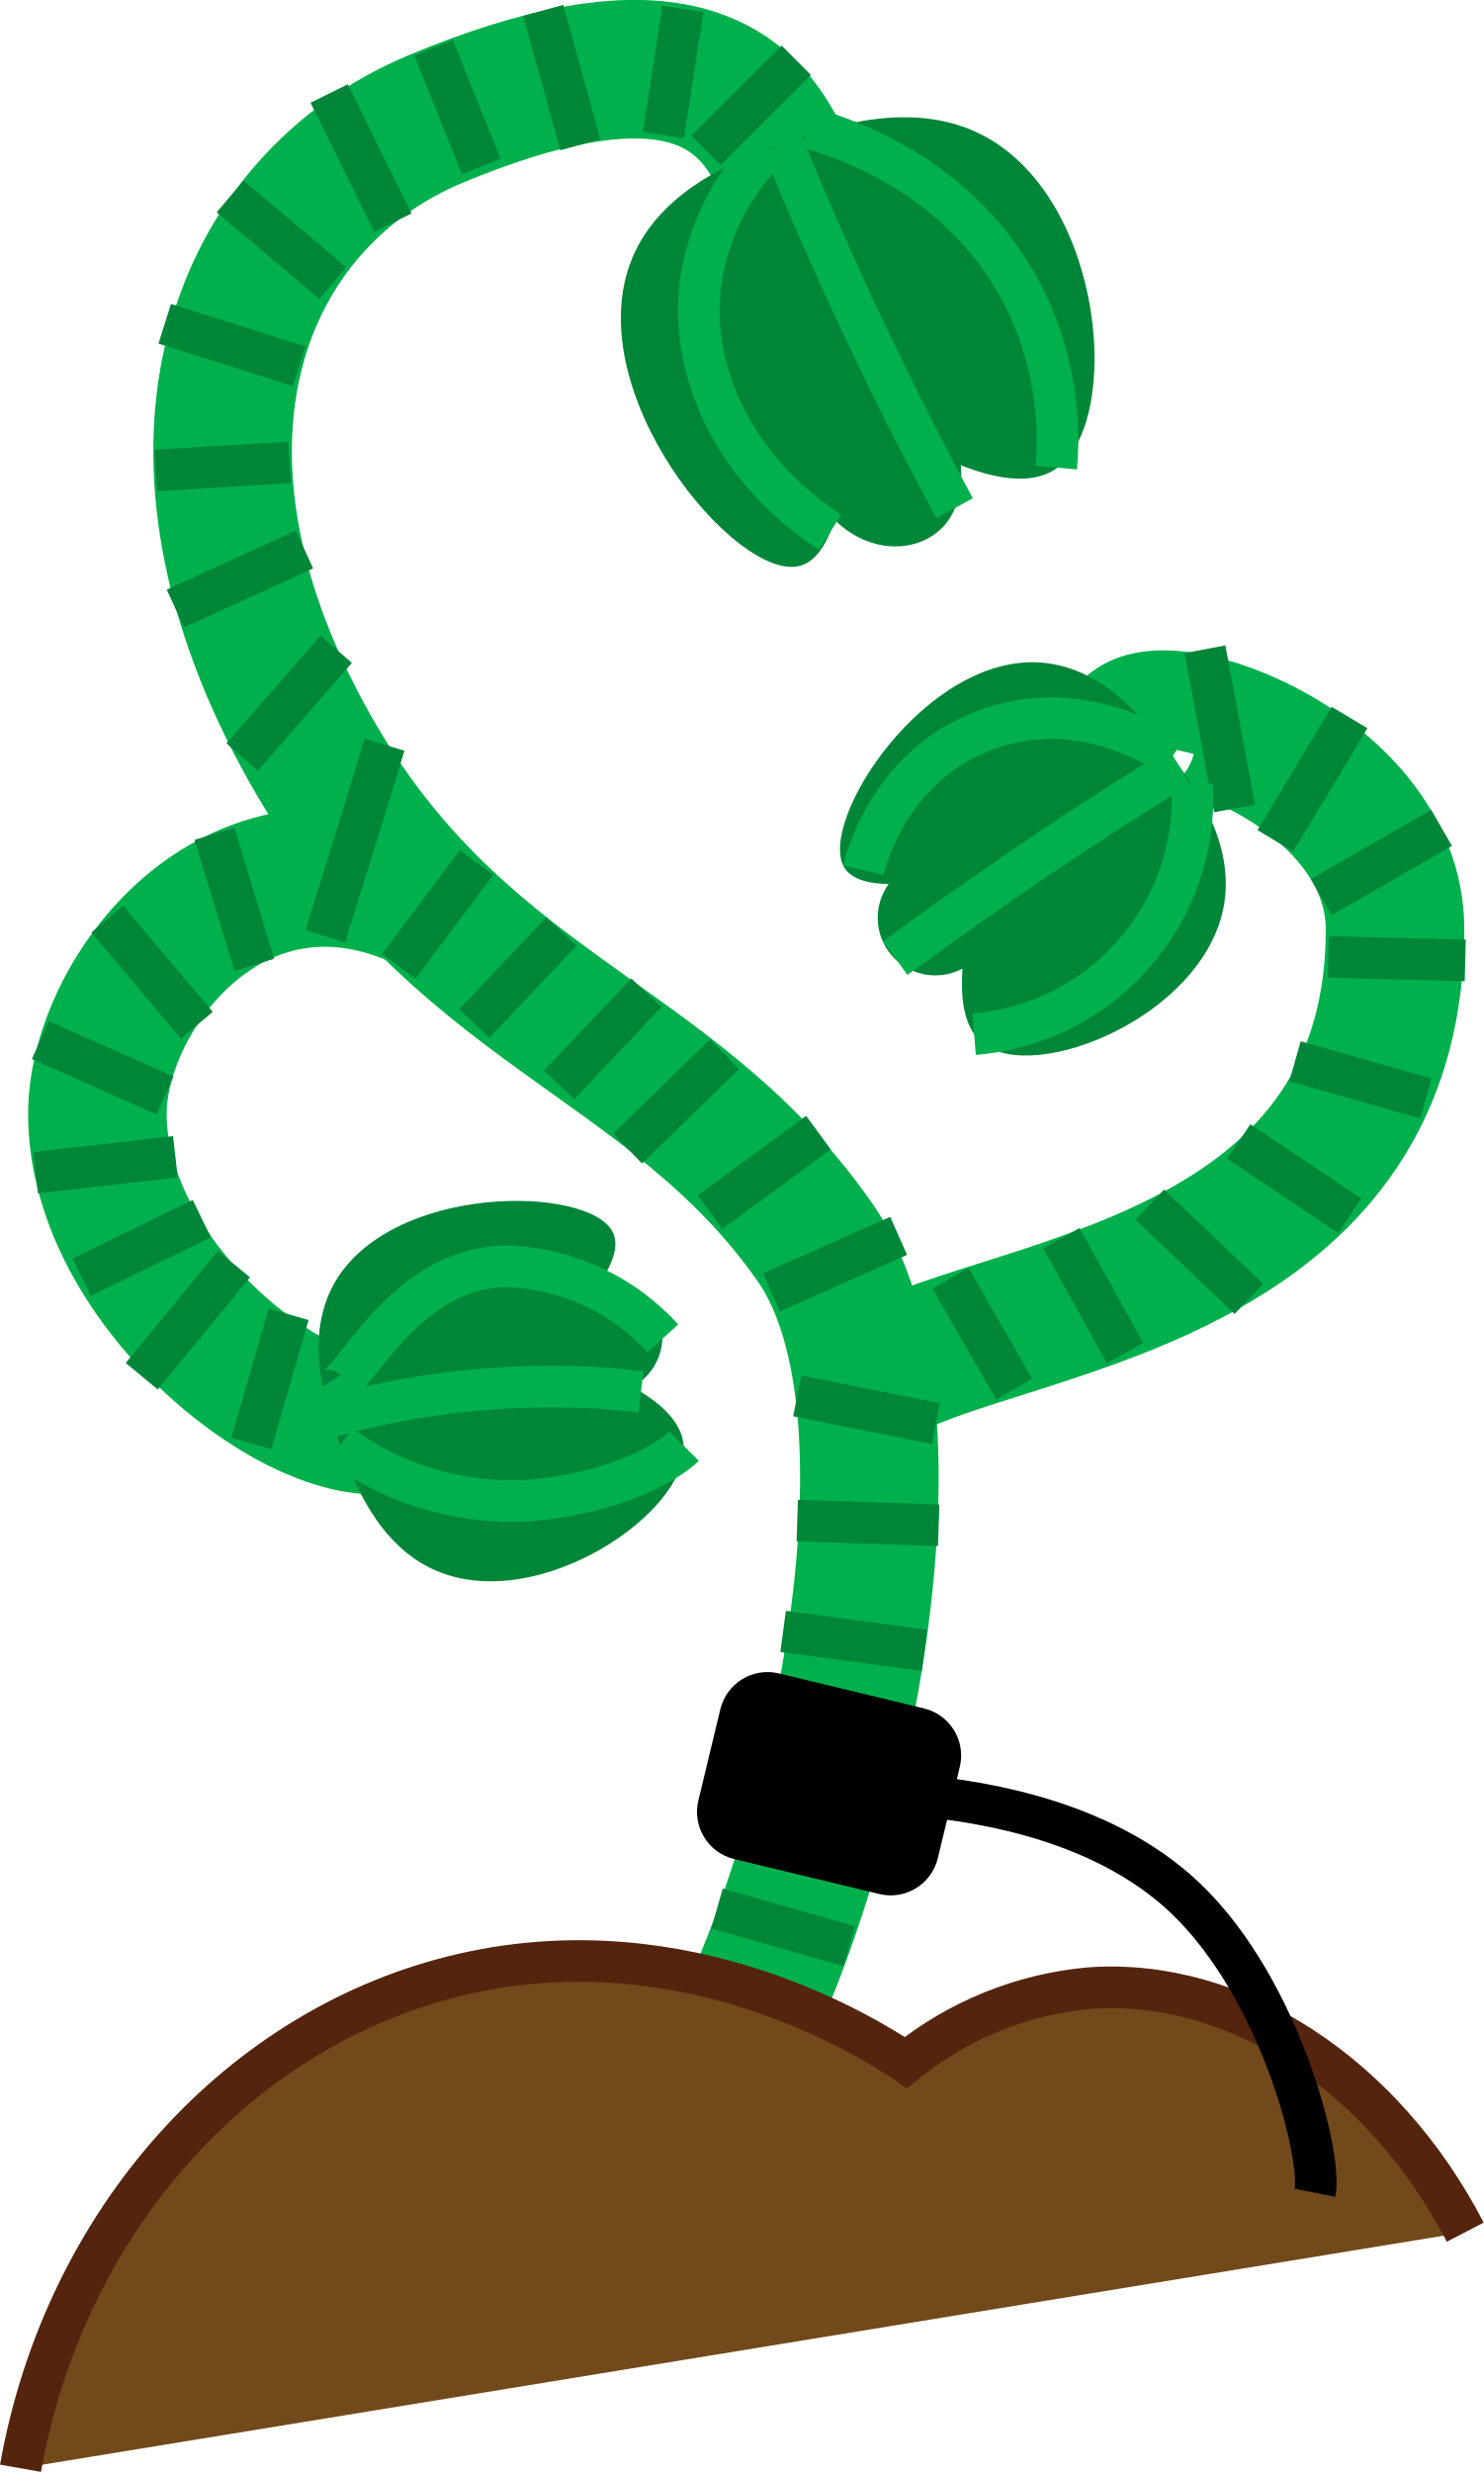
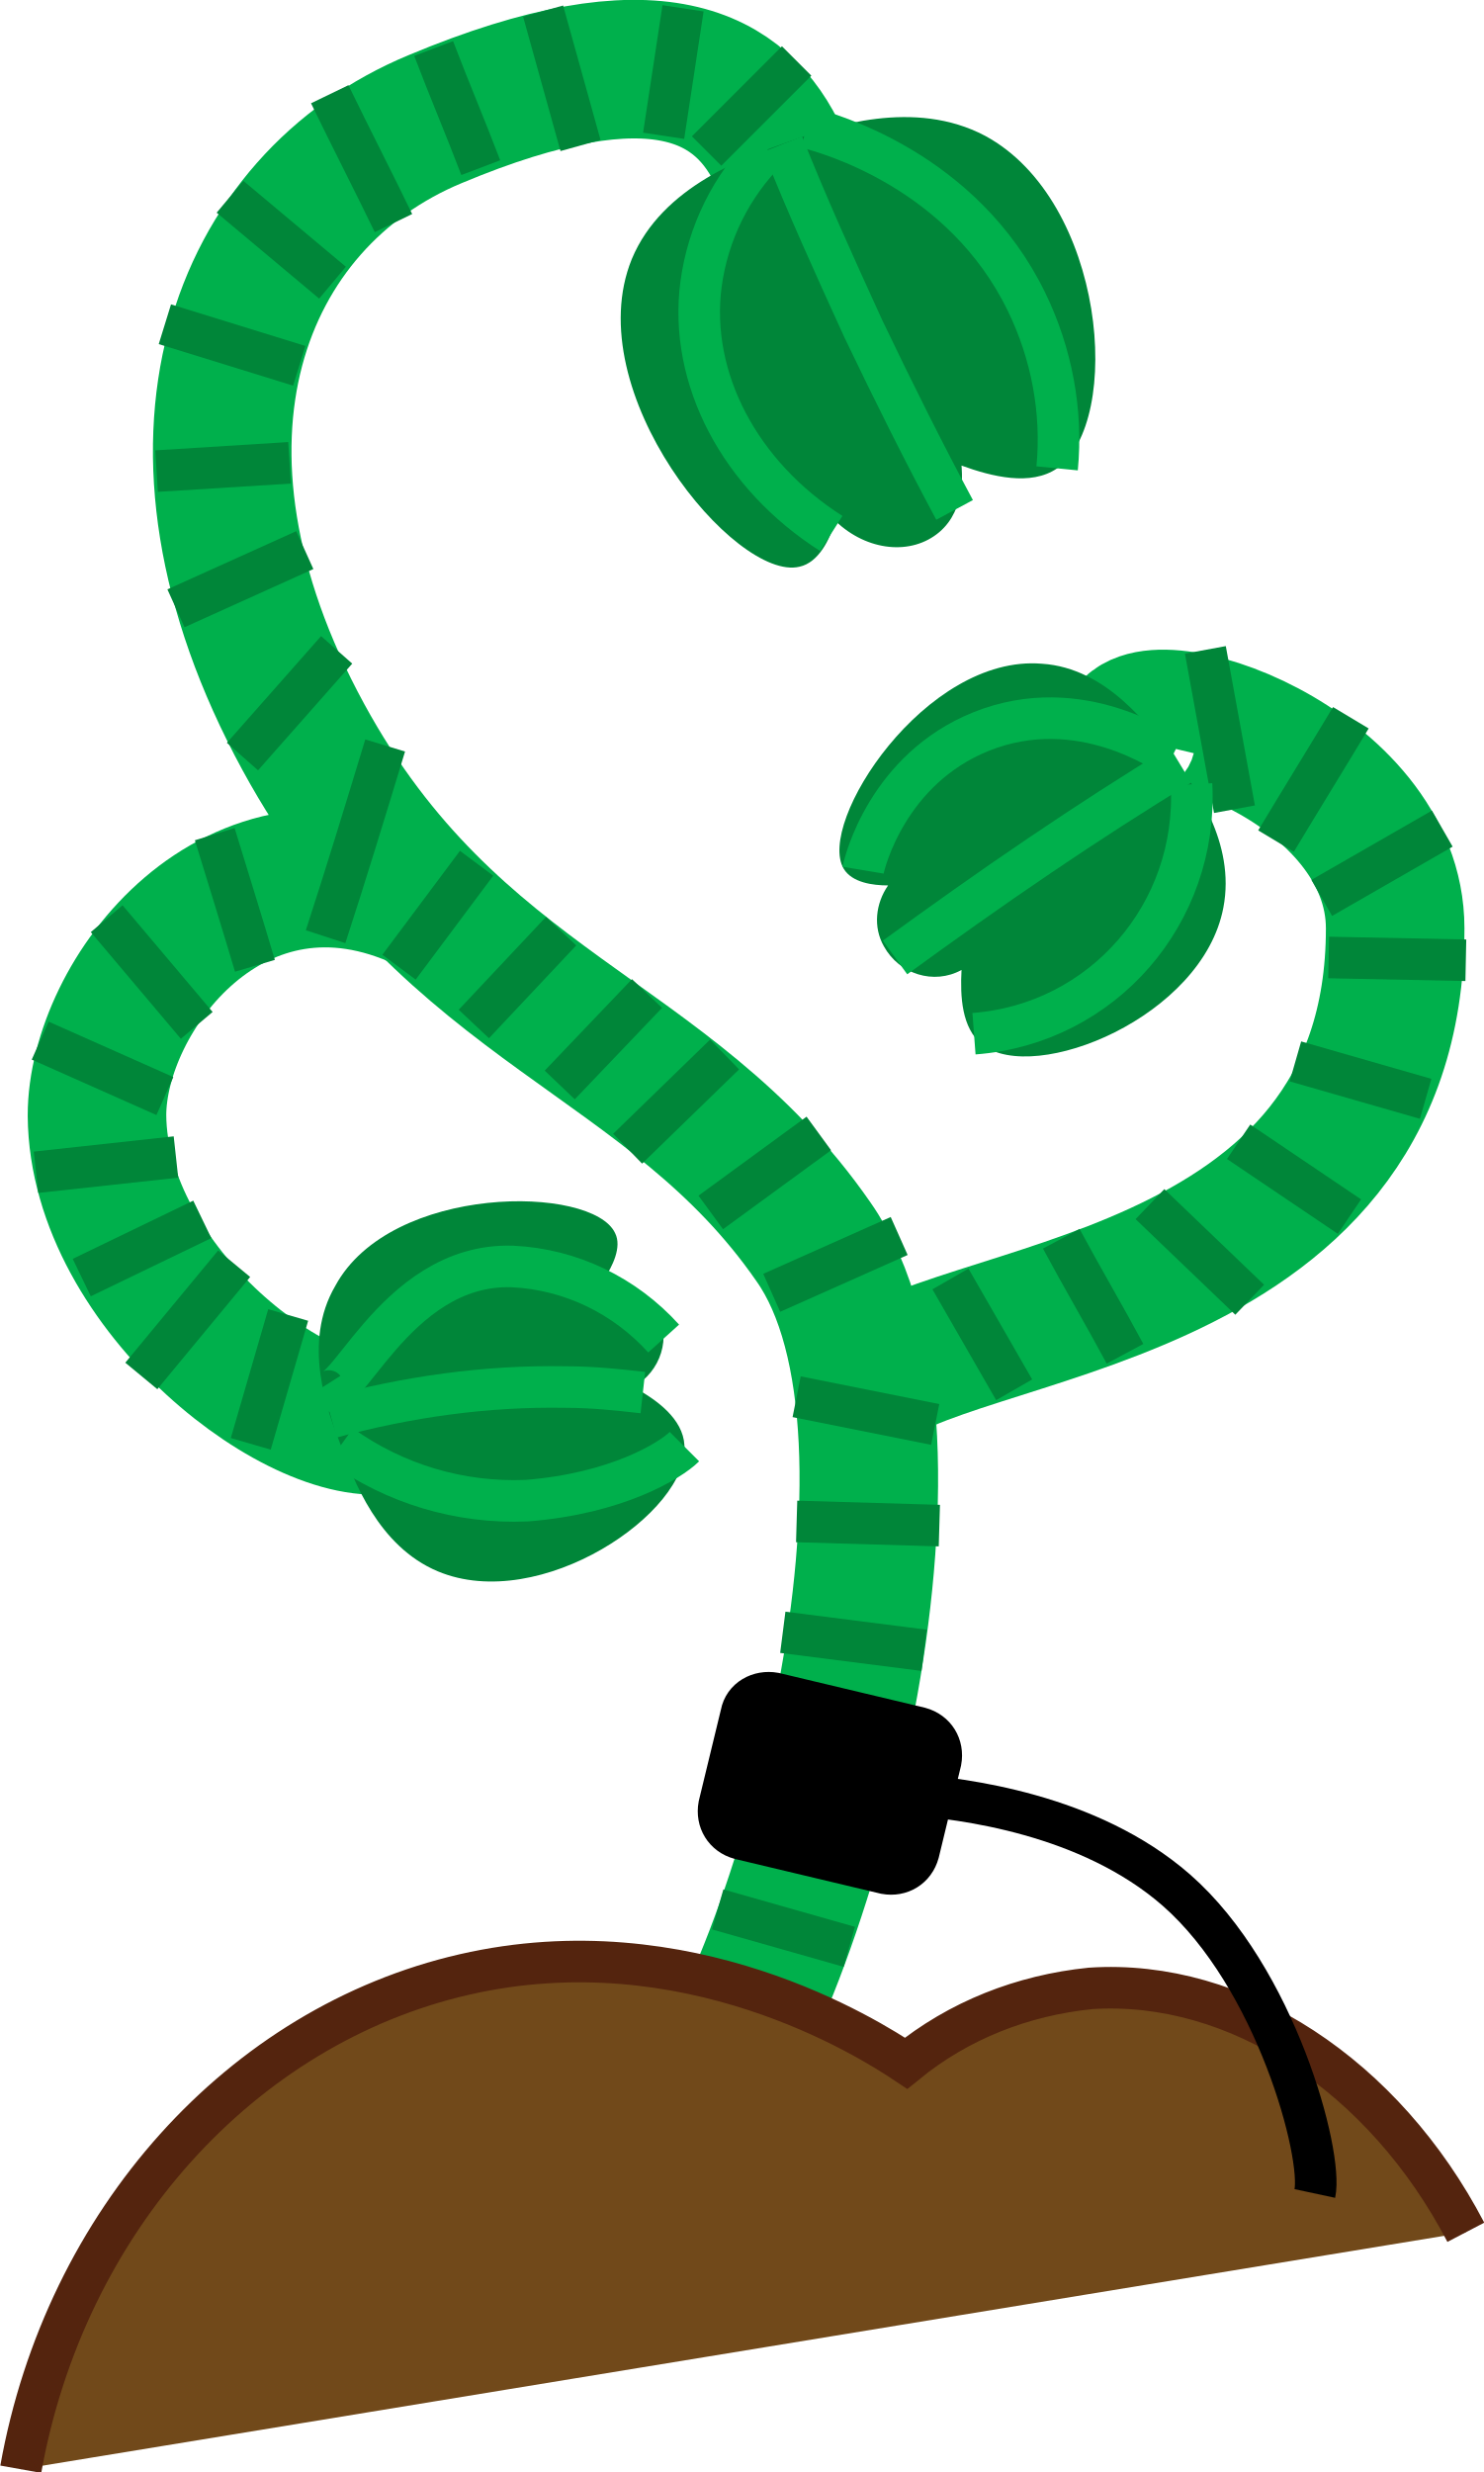
- <svg xmlns="http://www.w3.org/2000/svg" viewBox="0 0 107.1 178.42">
-   <defs>
-     <style>.cls-1,.cls-2,.cls-5,.cls-7{fill:none;}.cls-1,.cls-5{stroke:#00b04c;}.cls-1,.cls-2,.cls-3,.cls-5,.cls-6,.cls-7{stroke-miterlimit:10;}.cls-1{stroke-width:10px;}.cls-2{stroke:#008639;}.cls-2,.cls-3,.cls-5,.cls-6,.cls-7{stroke-width:3px;}.cls-3{fill:#71491a;stroke:#54240e;}.cls-4{fill:#008639;}.cls-6,.cls-7{stroke:#000;}</style>
-   </defs>
-   <g id="stem">
-     <path class="cls-1" d="M47.66,154.26c9.26-11.49,19.39-50.51,9.65-64.4-10.5-15-26.11-16.61-36.87-36.4-11.6-21.33-4.66-38.67,9.5-44.61,16-6.69,22.2-3.11,24.94,2.94" transform="translate(1.48 -0.25)" />
-     <path class="cls-1" d="M60.43,100.66c6.36-6.28,38.81-5.7,38.79-33.35,0-11.84-18.39-18-19.39-13.8" transform="translate(1.48 -0.25)" />
-     <path class="cls-1" d="M29.19,65.31C15.38,58.82,5.49,72.12,5.55,80.73c.08,12.55,15.07,23.94,21.5,22.21" transform="translate(1.48 -0.25)" />
-   </g>
-   <g id="stem_stripes" data-name="stem stripes">
-     <path class="cls-2" d="M50.28,138l9.54,2.72" transform="translate(1.48 -0.25)" />
-     <path class="cls-2" d="M55.05,118l10.21,1.36" transform="translate(1.48 -0.25)" />
-     <path class="cls-2" d="M56.07,110l10.21.34" transform="translate(1.48 -0.25)" />
-     <path class="cls-2" d="M56.07,101l10,2" transform="translate(1.48 -0.25)" />
-     <path class="cls-2" d="M67.13,92.51l4.6,8" transform="translate(1.48 -0.25)" />
-     <path class="cls-2" d="M54.2,93.53l9.19-4.08" transform="translate(1.48 -0.25)" />
-     <path class="cls-2" d="M49.77,87.74,57.6,82" transform="translate(1.48 -0.25)" />
-     <path class="cls-2" d="M43.82,83.15l7-6.81" transform="translate(1.48 -0.25)" />
-     <path class="cls-2" d="M38.88,78.55l6.3-6.64" transform="translate(1.48 -0.25)" />
-     <path class="cls-2" d="M32.75,74.13l6.3-6.64" transform="translate(1.48 -0.25)" />
-     <path class="cls-2" d="M27.31,70l5.61-7.49" transform="translate(1.48 -0.25)" />
-     <path class="cls-2" d="M26.28,54Q24.17,60.94,22,67.83" transform="translate(1.48 -0.25)" />
-     <path class="cls-2" d="M14,60.43c.79,2.61,2.08,6.85,2.88,9.46" transform="translate(1.48 -0.25)" />
-     <path class="cls-2" d="M6.26,66.59l6.47,7.66" transform="translate(1.48 -0.25)" />
-     <path class="cls-2" d="M1.43,75.32l9,4" transform="translate(1.48 -0.25)" />
-     <path class="cls-2" d="M1.09,84.89l10.09-1.15" transform="translate(1.48 -0.25)" />
-     <path class="cls-2" d="M13.09,88.21,4.41,92.43" transform="translate(1.48 -0.25)" />
-     <path class="cls-2" d="M15.41,91.49,8.75,99.58" transform="translate(1.48 -0.25)" />
-     <path class="cls-2" d="M19.35,95.11l-2.68,9.32" transform="translate(1.48 -0.25)" />
-     <path class="cls-2" d="M22.79,47.11,16,54.89" transform="translate(1.48 -0.25)" />
-     <path class="cls-2" d="M11.18,44.17l9.32-4.26" transform="translate(1.48 -0.25)" />
-     <path class="cls-2" d="M19.41,33.62l-9.64.59" transform="translate(1.48 -0.25)" />
-     <path class="cls-2" d="M10.41,23.62l9.7,3.06" transform="translate(1.48 -0.25)" />
-     <path class="cls-2" d="M15.13,14.43l7.41,6.25" transform="translate(1.48 -0.25)" />
-     <path class="cls-2" d="M22.28,7q2.31,4.67,4.6,9.32" transform="translate(1.48 -0.25)" />
-     <path class="cls-2" d="M29.82,3.7Q31.53,8,33.26,12.26" transform="translate(1.48 -0.25)" />
-     <path class="cls-2" d="M37.73,1l2.68,9.7" transform="translate(1.48 -0.25)" />
-     <path class="cls-2" d="M47.82.89,46.41,10" transform="translate(1.48 -0.25)" />
-     <path class="cls-2" d="M49.48,11.11,56,4.6" transform="translate(1.48 -0.25)" />
-     <path class="cls-2" d="M75.13,89.62q2.31,4.14,4.6,8.29" transform="translate(1.48 -0.25)" />
-     <path class="cls-2" d="M81.52,87.19,88.67,94" transform="translate(1.48 -0.25)" />
-     <path class="cls-2" d="M95.94,88l-8-5.36" transform="translate(1.48 -0.25)" />
-     <path class="cls-2" d="M92,76.85l9.44,2.68" transform="translate(1.48 -0.25)" />
-     <path class="cls-2" d="M94.41,69.32l9.88.25" transform="translate(1.48 -0.25)" />
-     <path class="cls-2" d="M93.9,65l8.68-5" transform="translate(1.48 -0.25)" />
-     <path class="cls-2" d="M90.58,60.94q2.69-4.45,5.36-8.9" transform="translate(1.48 -0.25)" />
-     <path class="cls-2" d="M87.64,58.6q-1.06-5.74-2.14-11.49" transform="translate(1.48 -0.25)" />
-   </g>
-   <g id="dirt">
-     <path class="cls-3" d="M0,178.4c3.18-17.92,15.86-32,32-35.68s29.19,4.59,31.91,6.39a24.63,24.63,0,0,1,13.28-5.37C87.76,143,98.4,150,104.29,161.36" transform="translate(1.48 -0.25)" />
-   </g>
-   <g id="newest_buds" data-name="newest buds">
-     <path class="cls-4" d="M55.47,10.46c3-1.06,9-3.12,14.1-.39,8.71,4.66,10,20.63,5.2,24-1.89,1.31-4.71.62-6.89-.24,0,.2.37,3.1-1.64,4.78S61,40,58.78,37.78c-.42,1.28-1.18,3-2.56,3.32-4.56,1.13-16-12.59-12.08-22.18C46.32,13.63,52.39,11.52,55.47,10.46Z" transform="translate(1.48 -0.25)" />
-     <path class="cls-4" d="M83.12,54.83c1.55,2.1,4.61,6.24,3.73,10.88-1.51,7.91-13.61,12.79-17.36,9.87C68,74.42,67.86,72.06,68,70.16a4.16,4.16,0,0,1-5.33-6.11c-1.1,0-2.6-.2-3.2-1.18-2-3.28,5.89-15.52,14.31-14.79C78.42,48.48,81.54,52.7,83.12,54.83Z" transform="translate(1.48 -0.25)" />
-     <path class="cls-4" d="M23.08,104.56c.9,2.45,2.67,7.28,7,9.09,7.43,3.1,18.17-4.33,17.79-9.07-.14-1.87-2-3.29-3.7-4.22A4.16,4.16,0,0,0,42,92.55c.59-.92,1.27-2.28.77-3.33C41.16,85.76,26.6,85.61,22.58,93,20.36,97.14,22.16,102.06,23.08,104.56Z" transform="translate(1.48 -0.25)" />
-   </g>
-   <g id="bud_stripes" data-name="bud stripes">
-     <path class="cls-5" d="M53.89,11a17.31,17.31,0,0,0-4.8,9.66c-.86,6.79,2.81,13.78,9.35,18" transform="translate(1.48 -0.25)" />
-     <path class="cls-5" d="M55,10.62c1.74,4.26,3.67,8.69,5.83,13.25s4.39,9,6.6,13.06" transform="translate(1.48 -0.25)" />
-     <path class="cls-5" d="M74.77,34A23,23,0,0,0,72.58,22C68,12.53,58.34,9.86,56.75,9.45" transform="translate(1.48 -0.25)" />
-     <path class="cls-5" d="M60.84,63.06c.14-.6,1.79-7.33,8.51-10,7.2-2.9,13.42,1.56,13.77,1.81" transform="translate(1.48 -0.25)" />
-     <path class="cls-5" d="M63.14,69.4q5-3.65,10.46-7.36,5.13-3.45,10.06-6.47" transform="translate(1.48 -0.25)" />
-     <path class="cls-5" d="M68.84,74.89a17.12,17.12,0,0,0,15.74-18" transform="translate(1.48 -0.25)" />
-     <path class="cls-5" d="M21.82,100.33c1.41,2.22,5-9,13.66-8.67a15.94,15.94,0,0,1,10.89,5.19" transform="translate(1.48 -0.25)" />
-     <path class="cls-5" d="M22.37,102.5a59.1,59.1,0,0,1,16.85-2.16c2,0,3.82.17,5.57.37" transform="translate(1.48 -0.25)" />
-     <path class="cls-5" d="M23.08,104.56a21,21,0,0,0,13.42,4c6.5-.46,10.39-2.91,11.4-3.93" transform="translate(1.48 -0.25)" />
-   </g>
-   <g id="TEMP">
-     <rect class="cls-6" x="50.99" y="123.6" width="14.78" height="10.78" rx="2" transform="translate(33.29 -10.33) rotate(13.54)" />
-     <path class="cls-7" d="M93.44,158.52c.56-2.8-2.75-15.56-10-21.86-6.27-5.47-15.41-6.57-19.27-6.85" transform="translate(1.48 -0.25)" />
+ <svg xmlns="http://www.w3.org/2000/svg" version="1.1" id="Layer_1" x="0px" y="0px" viewBox="0 0 107.1 178.4" style="enable-background:new 0 0 107.1 178.4;" xml:space="preserve">
+   <style type="text/css">
+ 	.st0{fill:none;stroke:#00B04C;stroke-width:10;stroke-miterlimit:10;}
+ 	.st1{fill:none;stroke:#008639;stroke-width:3;stroke-miterlimit:10;}
+ 	.st2{fill:#71491A;}
+ 	.st3{fill:none;stroke:#54240E;stroke-width:3;stroke-miterlimit:10;}
+ 	.st4{fill:#008639;}
+ 	.st5{fill:none;stroke:#00B04C;stroke-width:3;stroke-miterlimit:10;}
+ 	.st6{fill:none;stroke:#000000;stroke-width:3;stroke-miterlimit:10;}
+ </style>
+   <g>
+     <path class="st0" d="M49.1,154c9.3-11.5,19.4-50.5,9.6-64.4C48.3,74.6,32.7,73,21.9,53.2c-11.6-21.3-4.7-38.7,9.5-44.6   c16-6.7,22.2-3.1,24.9,2.9" />
+     <path class="st0" d="M61.9,100.4c6.4-6.3,38.8-5.7,38.8-33.4c0-11.8-18.4-18-19.4-13.8" />
+     <path class="st0" d="M30.7,65.1C16.9,58.6,7,71.9,7,80.5c0.1,12.6,15.1,23.9,21.5,22.2" />
+     <line class="st1" x1="51.8" y1="137.8" x2="61.3" y2="140.5" />
+     <line class="st1" x1="56.5" y1="117.8" x2="66.7" y2="119.1" />
+     <line class="st1" x1="57.5" y1="109.8" x2="67.8" y2="110.1" />
+     <line class="st1" x1="57.5" y1="100.8" x2="67.5" y2="102.8" />
+     <line class="st1" x1="68.6" y1="92.3" x2="73.2" y2="100.3" />
+     <line class="st1" x1="55.7" y1="93.3" x2="64.9" y2="89.2" />
+     <line class="st1" x1="51.3" y1="87.5" x2="59.1" y2="81.8" />
+     <line class="st1" x1="45.3" y1="82.9" x2="52.3" y2="76.1" />
+     <line class="st1" x1="40.4" y1="78.3" x2="46.7" y2="71.7" />
+     <line class="st1" x1="34.2" y1="73.9" x2="40.5" y2="67.2" />
+     <line class="st1" x1="28.8" y1="69.8" x2="34.4" y2="62.3" />
+     <path class="st1" d="M27.8,53.8c-1.4,4.6-2.8,9.2-4.3,13.8" />
+     <path class="st1" d="M15.5,60.2c0.8,2.6,2.1,6.8,2.9,9.5" />
+     <line class="st1" x1="7.7" y1="66.3" x2="14.2" y2="74" />
+     <line class="st1" x1="2.9" y1="75.1" x2="11.9" y2="79.1" />
+     <line class="st1" x1="2.6" y1="84.6" x2="12.7" y2="83.5" />
+     <line class="st1" x1="14.6" y1="88" x2="5.9" y2="92.2" />
+     <line class="st1" x1="16.9" y1="91.2" x2="10.2" y2="99.3" />
+     <line class="st1" x1="20.8" y1="94.9" x2="18.1" y2="104.2" />
+     <line class="st1" x1="24.3" y1="46.9" x2="17.5" y2="54.6" />
+     <line class="st1" x1="12.7" y1="43.9" x2="22" y2="39.7" />
+     <line class="st1" x1="20.9" y1="33.4" x2="11.3" y2="34" />
+     <line class="st1" x1="11.9" y1="23.4" x2="21.6" y2="26.4" />
+     <line class="st1" x1="16.6" y1="14.2" x2="24" y2="20.4" />
+     <path class="st1" d="M23.8,6.8c1.5,3.1,3.1,6.2,4.6,9.3" />
+     <path class="st1" d="M31.3,3.5c1.1,2.9,2.3,5.7,3.4,8.6" />
+     <line class="st1" x1="39.2" y1="0.8" x2="41.9" y2="10.5" />
+     <line class="st1" x1="49.3" y1="0.6" x2="47.9" y2="9.8" />
+     <line class="st1" x1="51" y1="10.9" x2="57.5" y2="4.4" />
+     <path class="st1" d="M76.6,89.4c1.5,2.8,3.1,5.5,4.6,8.3" />
+     <line class="st1" x1="83" y1="86.9" x2="90.2" y2="93.8" />
+     <line class="st1" x1="97.4" y1="87.8" x2="89.4" y2="82.4" />
+     <line class="st1" x1="93.5" y1="76.6" x2="102.9" y2="79.3" />
+     <line class="st1" x1="95.9" y1="69.1" x2="105.8" y2="69.3" />
+     <line class="st1" x1="95.4" y1="64.8" x2="104.1" y2="59.8" />
+     <path class="st1" d="M92.1,60.7c1.8-3,3.6-5.9,5.4-8.9" />
+     <path class="st1" d="M89.1,58.4c-0.7-3.8-1.4-7.7-2.1-11.5" />
+     <path class="st2" d="M1.5,178.2c3.2-17.9,15.9-32,32-35.7c16.1-3.7,29.2,4.6,31.9,6.4c3.8-3.1,8.4-4.9,13.3-5.4   c10.6-0.7,21.2,6.3,27.1,17.6" />
+     <path class="st3" d="M1.5,178.2c3.2-17.9,15.9-32,32-35.7c16.1-3.7,29.2,4.6,31.9,6.4c3.8-3.1,8.4-4.9,13.3-5.4   c10.6-0.7,21.2,6.3,27.1,17.6" />
+     <path class="st4" d="M57,10.2c3-1.1,9-3.1,14.1-0.4c8.7,4.7,10,20.6,5.2,24c-1.9,1.3-4.7,0.6-6.9-0.2c0,0.2,0.4,3.1-1.6,4.8   c-2,1.7-5.2,1.4-7.5-0.8c-0.4,1.3-1.2,3-2.6,3.3c-4.6,1.1-16-12.6-12.1-22.2C47.8,13.4,53.9,11.3,57,10.2z" />
+     <path class="st4" d="M84.6,54.6c1.6,2.1,4.6,6.2,3.7,10.9c-1.5,7.9-13.6,12.8-17.4,9.9c-1.5-1.2-1.6-3.5-1.5-5.4   c-2,1.1-4.5,0.3-5.6-1.7c-0.8-1.4-0.6-3.1,0.3-4.4c-1.1,0-2.6-0.2-3.2-1.2c-2-3.3,5.9-15.5,14.3-14.8C79.9,48.2,83,52.5,84.6,54.6z   " />
+     <path class="st4" d="M24.6,104.3c0.9,2.5,2.7,7.3,7,9.1c7.4,3.1,18.2-4.3,17.8-9.1c-0.1-1.9-2-3.3-3.7-4.2c2-1.1,2.8-3.6,1.7-5.6   c-0.8-1.4-2.2-2.2-3.8-2.2c0.6-0.9,1.3-2.3,0.8-3.3c-1.6-3.5-16.2-3.6-20.2,3.8C21.8,96.9,23.6,101.8,24.6,104.3z" />
+     <path class="st5" d="M55.4,10.8c-2.6,2.6-4.3,6-4.8,9.7c-0.9,6.8,2.8,13.8,9.4,18" />
+     <path class="st5" d="M56.5,10.4c1.7,4.3,3.7,8.7,5.8,13.3c2.2,4.6,4.4,9,6.6,13.1" />
+     <path class="st5" d="M76.3,33.8c0.4-4.1-0.4-8.3-2.2-12C69.5,12.3,59.8,9.6,58.2,9.2" />
+     <path class="st5" d="M62.3,62.8c0.1-0.6,1.8-7.3,8.5-10c7.2-2.9,13.4,1.6,13.8,1.8" />
+     <path class="st5" d="M64.6,69.1c3.3-2.4,6.8-4.9,10.5-7.4c3.4-2.3,6.8-4.5,10.1-6.5" />
+     <path class="st5" d="M70.3,74.6c9.3-0.7,16.2-8.7,15.7-18" />
+     <path class="st5" d="M23.3,100.1c1.4,2.2,5-9,13.7-8.7c4.2,0.2,8.1,2.1,10.9,5.2" />
+     <path class="st5" d="M23.9,102.3c5.5-1.5,11.2-2.3,16.9-2.2c2,0,3.8,0.2,5.6,0.4" />
+     <path class="st5" d="M24.6,104.3c3.9,2.8,8.6,4.2,13.4,4c6.5-0.5,10.4-2.9,11.4-3.9" />
+     <path d="M55.9,122.2l10.5,2.5c1.1,0.3,1.7,1.3,1.5,2.4l-1.6,6.6c-0.3,1.1-1.3,1.7-2.4,1.5l-10.5-2.5c-1.1-0.3-1.7-1.3-1.5-2.4   l1.6-6.6C53.7,122.6,54.8,122,55.9,122.2z" />
+     <path class="st6" d="M55.9,122.2l10.5,2.5c1.1,0.3,1.7,1.3,1.5,2.4l-1.6,6.6c-0.3,1.1-1.3,1.7-2.4,1.5l-10.5-2.5   c-1.1-0.3-1.7-1.3-1.5-2.4l1.6-6.6C53.7,122.6,54.8,122,55.9,122.2z" />
+     <path class="st6" d="M94.9,158.3c0.6-2.8-2.8-15.6-10-21.9c-6.3-5.5-15.4-6.6-19.3-6.9" />
  </g>
</svg>
